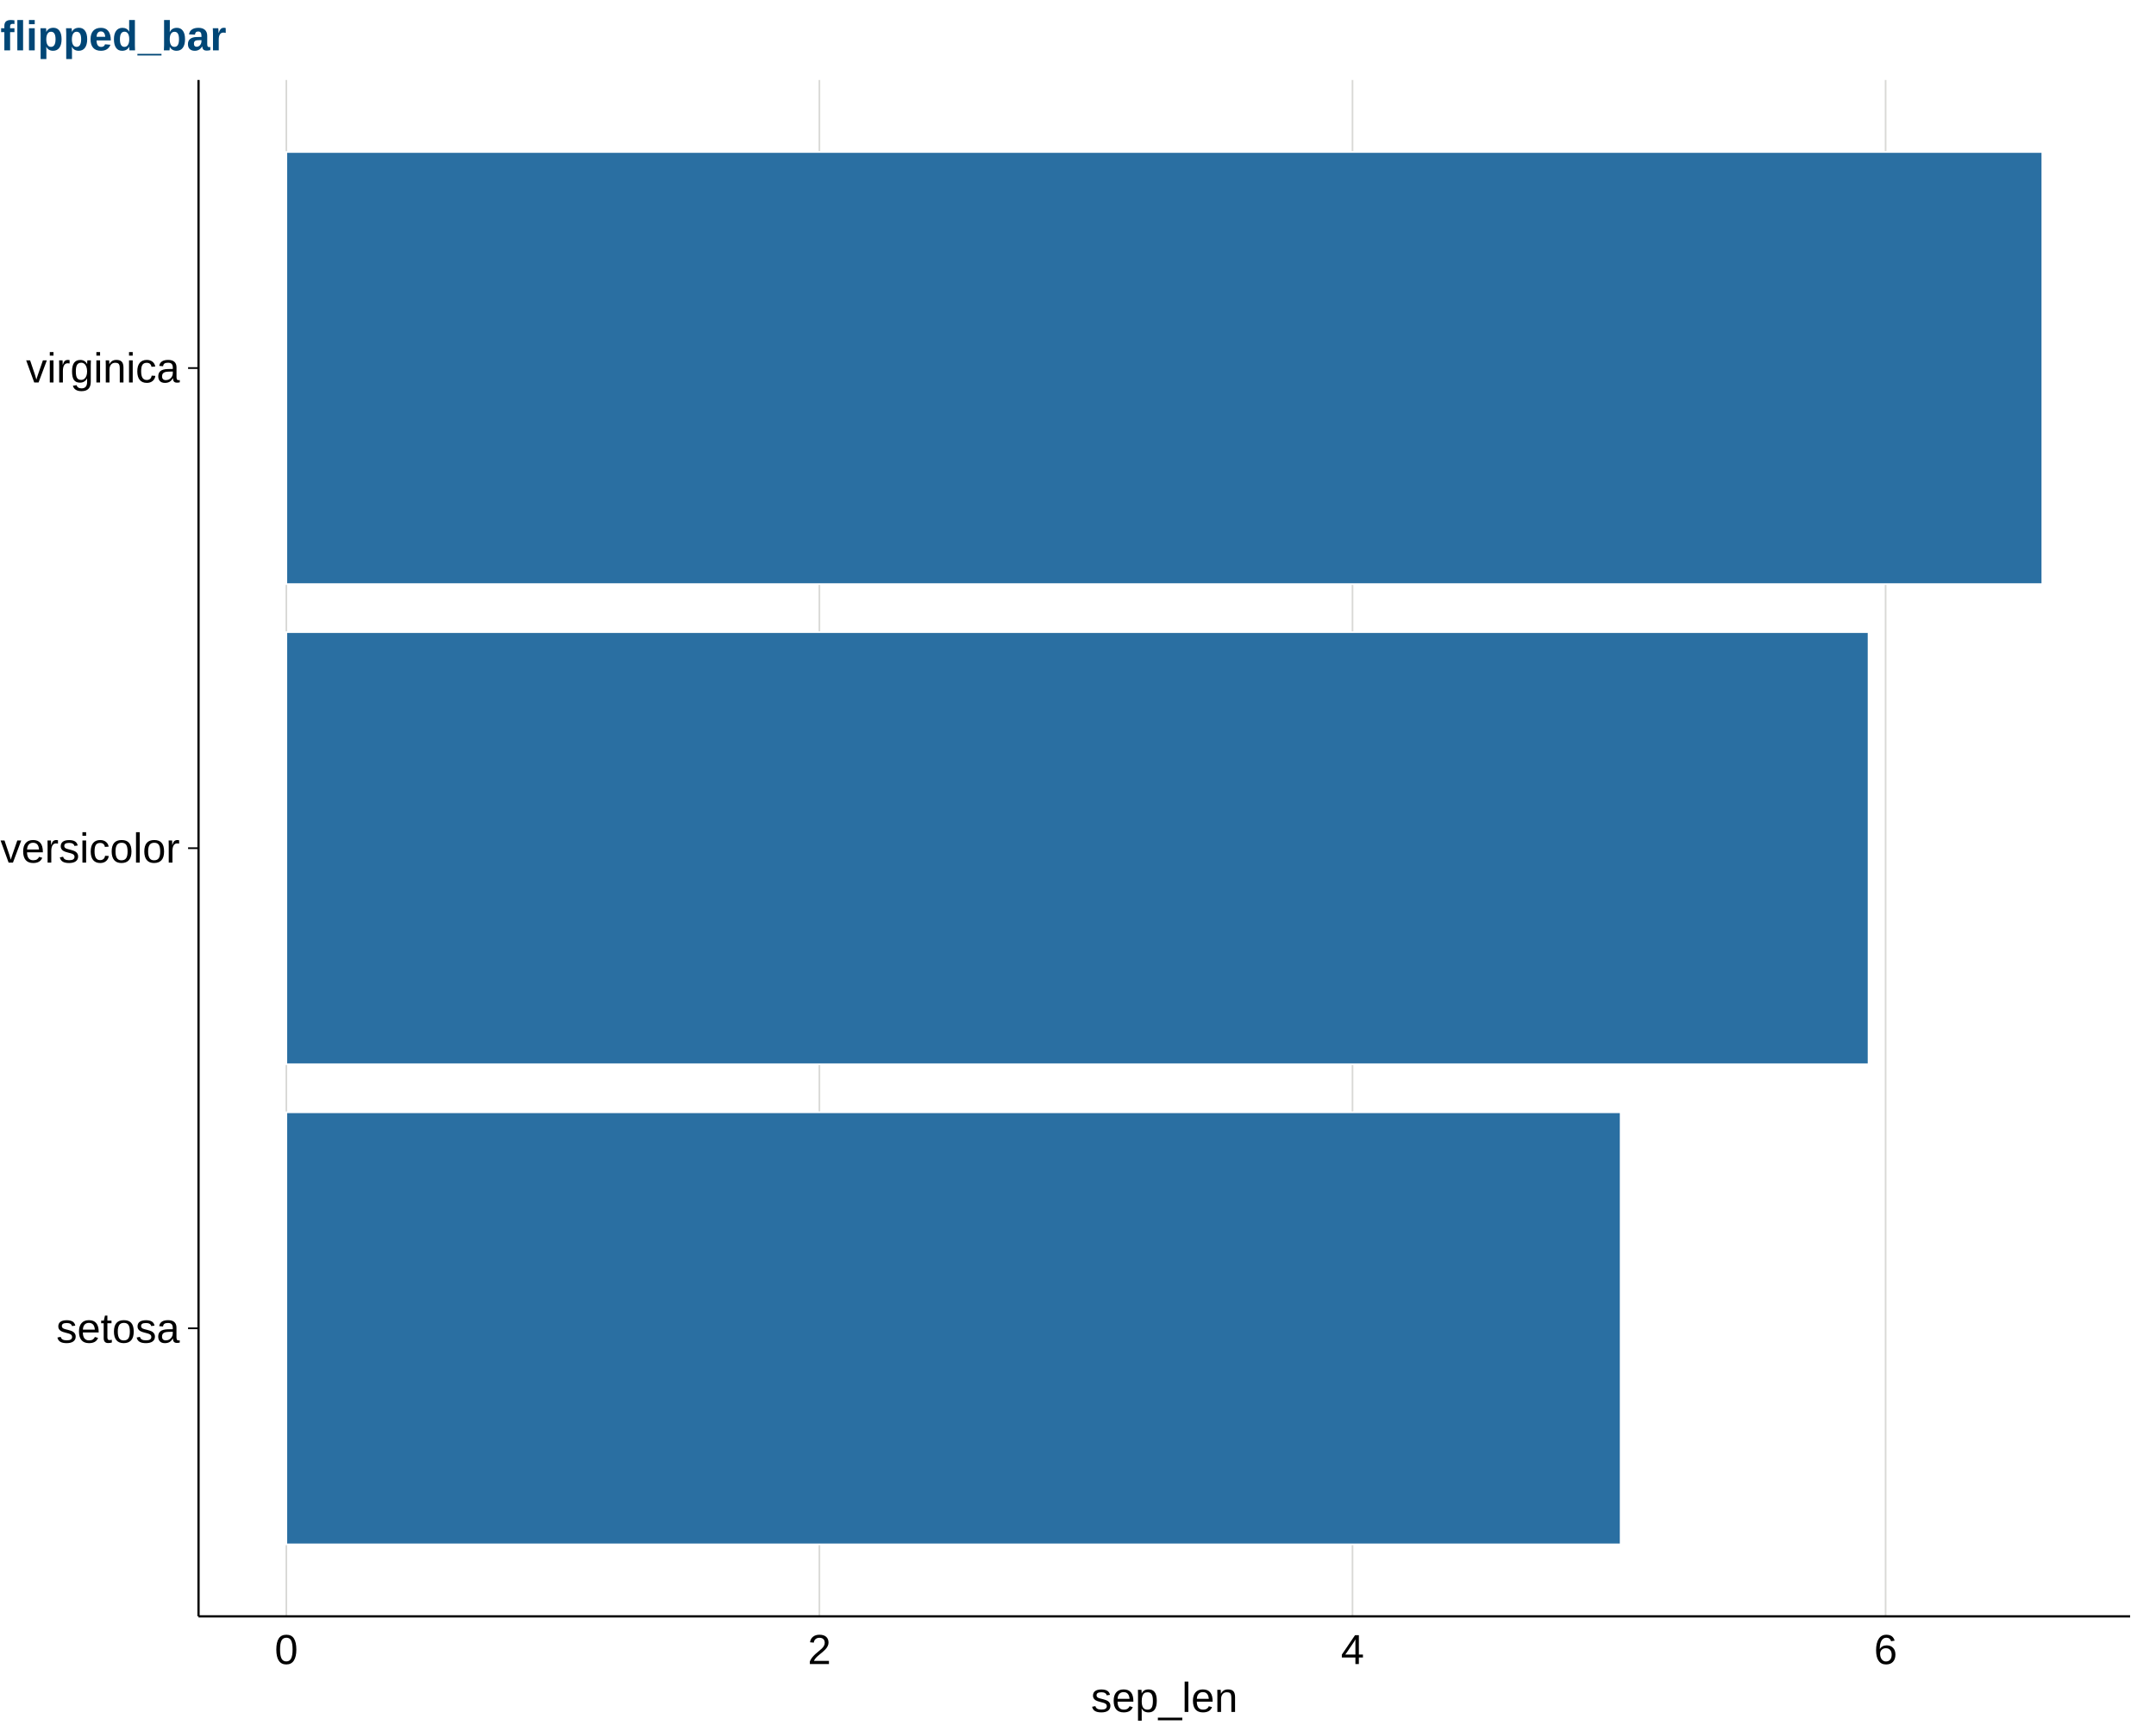
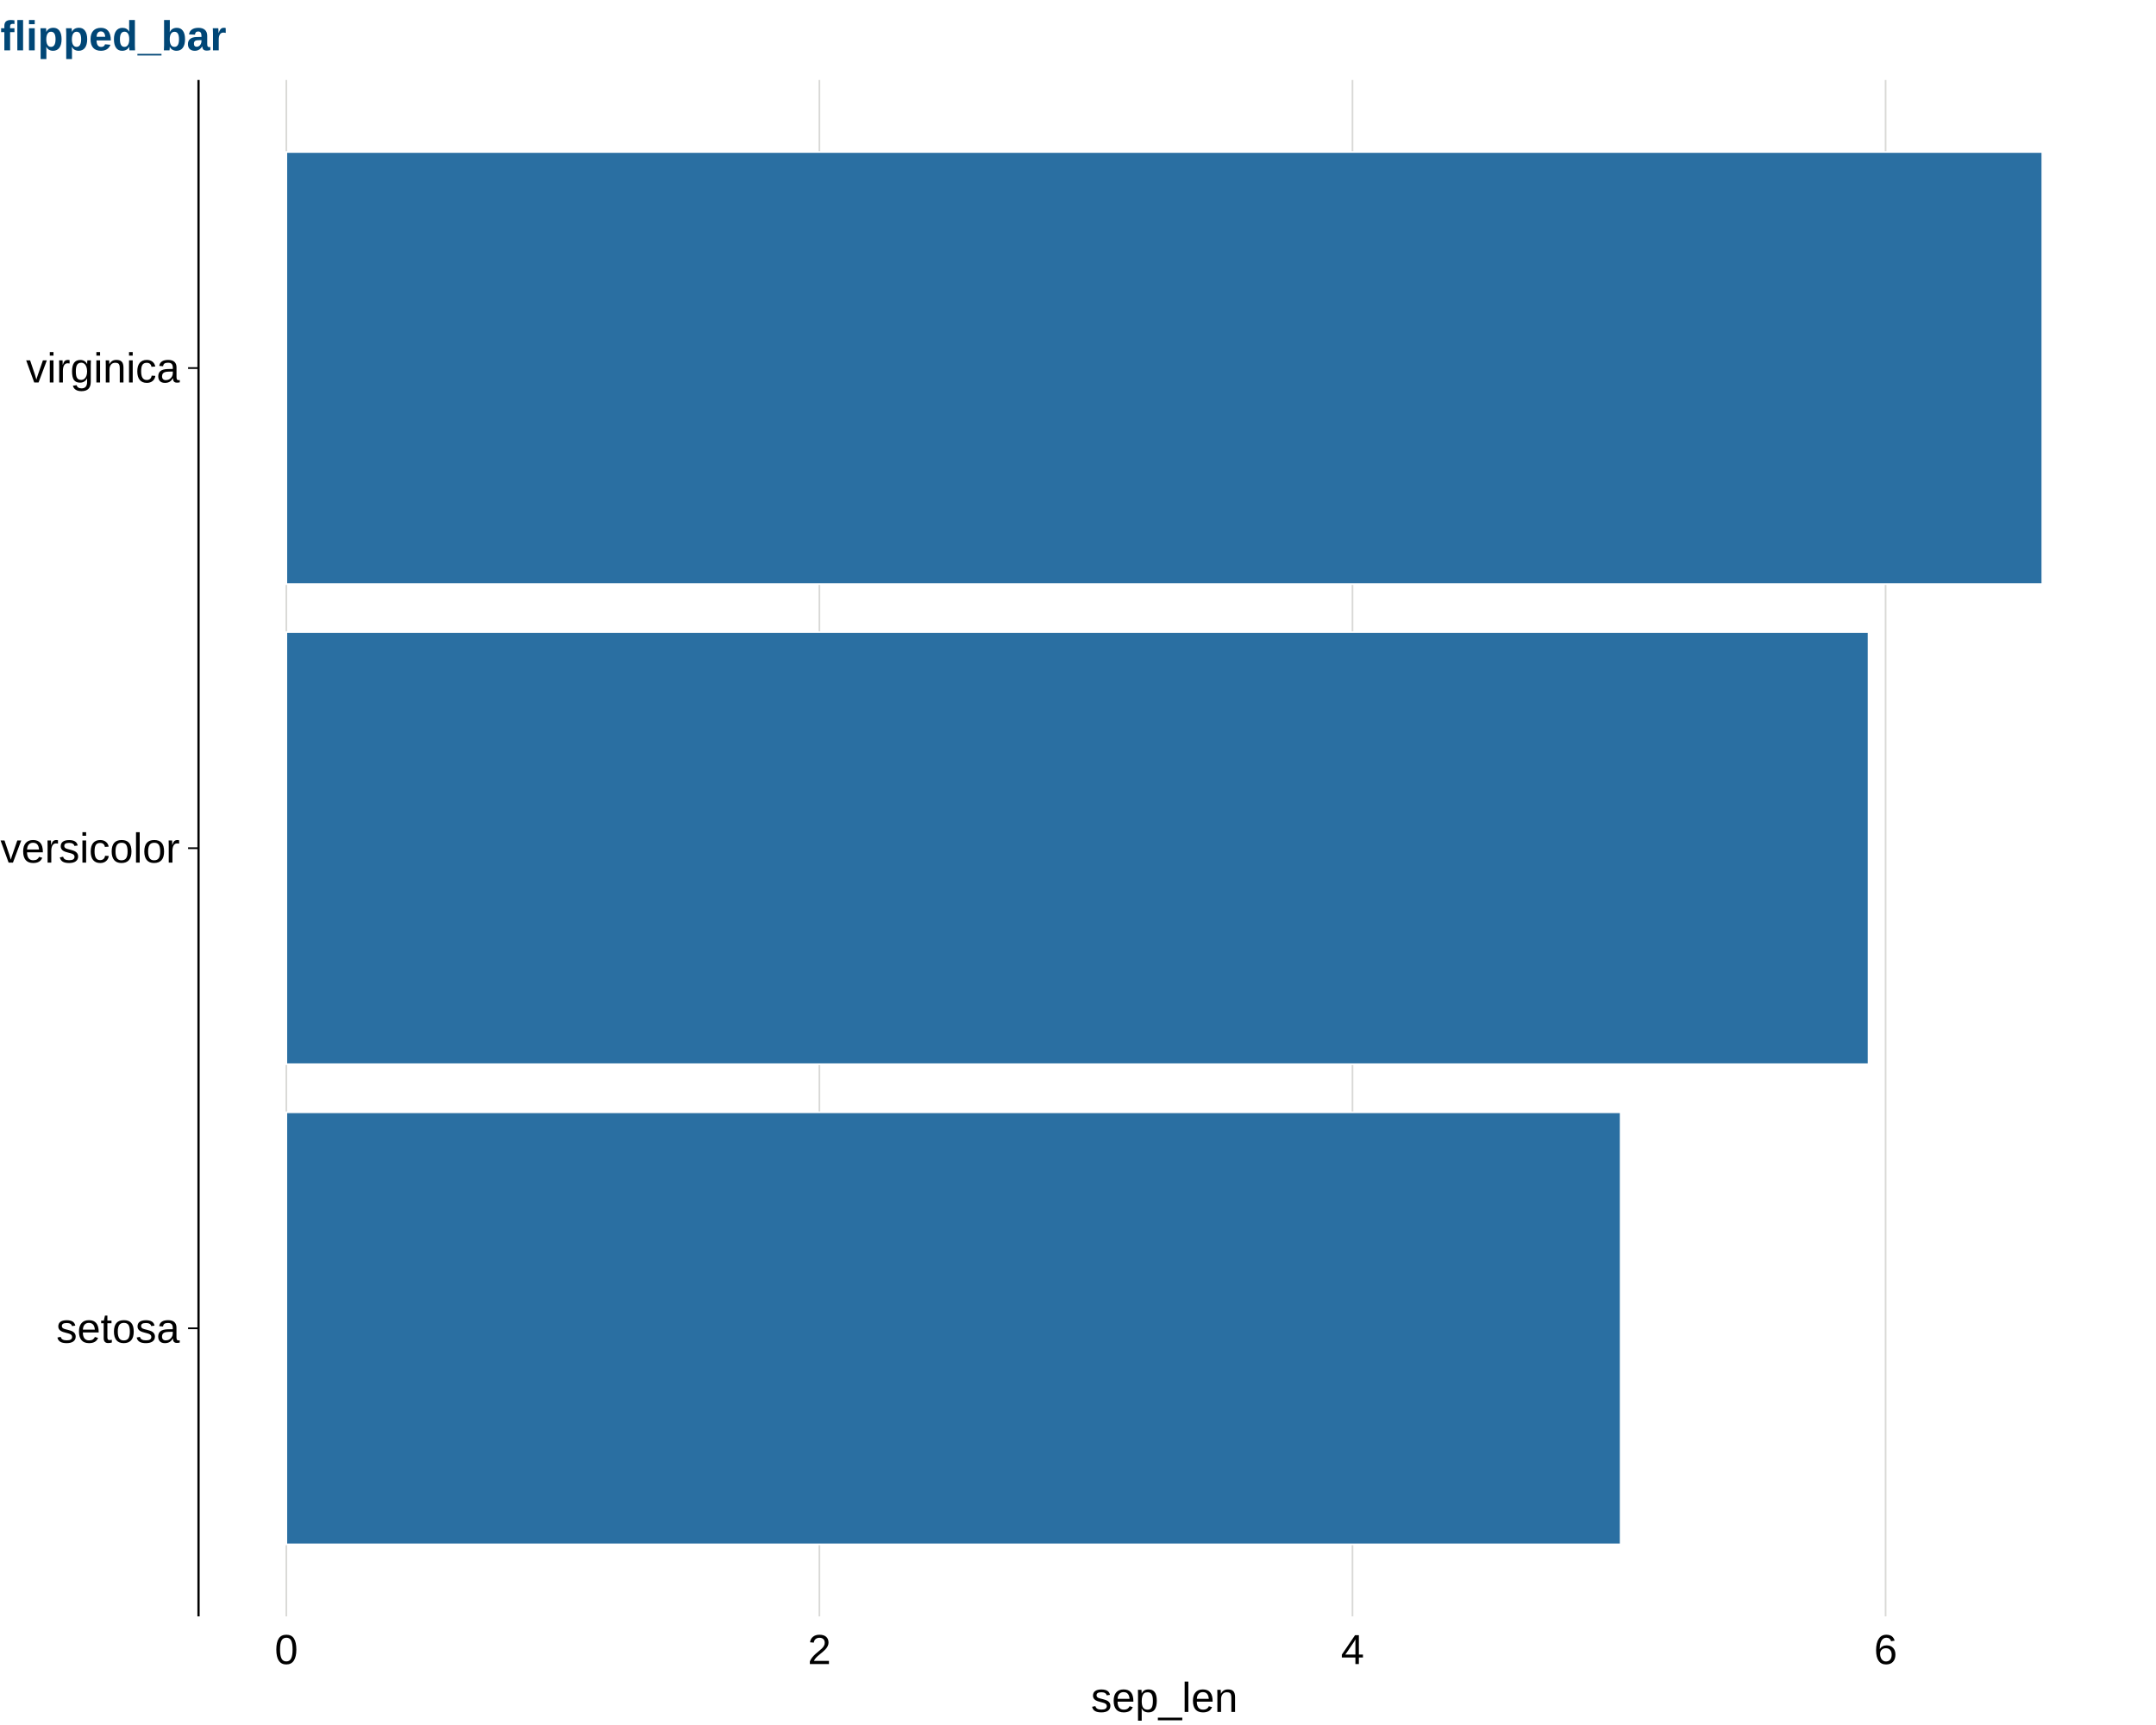
<svg xmlns="http://www.w3.org/2000/svg" viewBox="0 0 720.00 576.00">
  <defs>
    <style type="text/css">
    line, polyline, polygon, path, rect, circle {
      fill: none;
      stroke: #000000;
      stroke-linecap: round;
      stroke-linejoin: round;
      stroke-miterlimit: 10.00;
    }
  </style>
  </defs>
  <rect width="100%" height="100%" style="stroke: none; fill: #FFFFFF;" />
  <rect x="0.00" y="0.00" width="720.00" height="576.00" style="stroke-width: 0.75; stroke: none; fill: #FFFFFF;" />
  <defs>
    <clipPath id="cpNjYuMzB8NzExLjM2fDUzOS43M3wyNi43MQ==">
      <rect x="66.30" y="26.71" width="645.06" height="513.03" />
    </clipPath>
  </defs>
  <rect x="66.30" y="26.71" width="645.06" height="513.03" style="stroke-width: 0.75; stroke: none; fill: #FFFFFF;" clip-path="url(#cpNjYuMzB8NzExLjM2fDUzOS43M3wyNi43MQ==)" />
  <polyline points="95.62,539.73 95.62,26.71 " style="stroke-width: 0.56; stroke: #D9D9D6; stroke-linecap: butt;" clip-path="url(#cpNjYuMzB8NzExLjM2fDUzOS43M3wyNi43MQ==)" />
  <polyline points="273.64,539.73 273.64,26.71 " style="stroke-width: 0.56; stroke: #D9D9D6; stroke-linecap: butt;" clip-path="url(#cpNjYuMzB8NzExLjM2fDUzOS43M3wyNi43MQ==)" />
  <polyline points="451.67,539.73 451.67,26.71 " style="stroke-width: 0.56; stroke: #D9D9D6; stroke-linecap: butt;" clip-path="url(#cpNjYuMzB8NzExLjM2fDUzOS43M3wyNi43MQ==)" />
  <polyline points="629.70,539.73 629.70,26.71 " style="stroke-width: 0.56; stroke: #D9D9D6; stroke-linecap: butt;" clip-path="url(#cpNjYuMzB8NzExLjM2fDUzOS43M3wyNi43MQ==)" />
  <rect x="95.62" y="371.40" width="445.60" height="144.29" style="stroke-width: 0.56; stroke: #FFFFFF; stroke-linecap: square; stroke-linejoin: miter; fill: #2A6FA2;" clip-path="url(#cpNjYuMzB8NzExLjM2fDUzOS43M3wyNi43MQ==)" />
  <rect x="95.62" y="211.07" width="528.39" height="144.29" style="stroke-width: 0.56; stroke: #FFFFFF; stroke-linecap: square; stroke-linejoin: miter; fill: #2A6FA2;" clip-path="url(#cpNjYuMzB8NzExLjM2fDUzOS43M3wyNi43MQ==)" />
  <rect x="95.62" y="50.75" width="586.42" height="144.29" style="stroke-width: 0.56; stroke: #FFFFFF; stroke-linecap: square; stroke-linejoin: miter; fill: #2A6FA2;" clip-path="url(#cpNjYuMzB8NzExLjM2fDUzOS43M3wyNi43MQ==)" />
  <defs>
    <clipPath id="cpMC4wMHw3MjAuMDB8NTc2LjAwfDAuMDA=">
      <rect x="0.00" y="0.00" width="720.00" height="576.00" />
    </clipPath>
  </defs>
  <polyline points="66.30,539.73 66.30,26.71 " style="stroke-width: 0.75; stroke-linecap: butt;" clip-path="url(#cpMC4wMHw3MjAuMDB8NTc2LjAwfDAuMDA=)" />
  <g clip-path="url(#cpMC4wMHw3MjAuMDB8NTc2LjAwfDAuMDA=)">
    <text x="18.78" y="448.35" style="font-size: 14.00px; font-family: Liberation Sans;" textLength="41.23px" lengthAdjust="spacingAndGlyphs">setosa</text>
  </g>
  <g clip-path="url(#cpMC4wMHw3MjAuMDB8NTc2LjAwfDAuMDA=)">
    <text x="0.14" y="288.03" style="font-size: 14.00px; font-family: Liberation Sans;" textLength="59.88px" lengthAdjust="spacingAndGlyphs">versicolor</text>
  </g>
  <g clip-path="url(#cpMC4wMHw3MjAuMDB8NTc2LjAwfDAuMDA=)">
    <text x="8.69" y="127.71" style="font-size: 14.00px; font-family: Liberation Sans;" textLength="51.33px" lengthAdjust="spacingAndGlyphs">virginica</text>
  </g>
  <polyline points="62.81,443.54 66.30,443.54 " style="stroke-width: 0.56; stroke-linecap: butt;" clip-path="url(#cpMC4wMHw3MjAuMDB8NTc2LjAwfDAuMDA=)" />
  <polyline points="62.81,283.22 66.30,283.22 " style="stroke-width: 0.56; stroke-linecap: butt;" clip-path="url(#cpMC4wMHw3MjAuMDB8NTc2LjAwfDAuMDA=)" />
  <polyline points="62.81,122.90 66.30,122.90 " style="stroke-width: 0.56; stroke-linecap: butt;" clip-path="url(#cpMC4wMHw3MjAuMDB8NTc2LjAwfDAuMDA=)" />
-   <polyline points="66.30,539.73 711.36,539.73 " style="stroke-width: 0.75; stroke-linecap: butt;" clip-path="url(#cpMC4wMHw3MjAuMDB8NTc2LjAwfDAuMDA=)" />
  <g clip-path="url(#cpMC4wMHw3MjAuMDB8NTc2LjAwfDAuMDA=)">
    <text x="91.73" y="555.64" style="font-size: 14.00px; font-family: Liberation Sans;" textLength="7.78px" lengthAdjust="spacingAndGlyphs">0</text>
  </g>
  <g clip-path="url(#cpMC4wMHw3MjAuMDB8NTc2LjAwfDAuMDA=)">
    <text x="269.75" y="555.64" style="font-size: 14.00px; font-family: Liberation Sans;" textLength="7.78px" lengthAdjust="spacingAndGlyphs">2</text>
  </g>
  <g clip-path="url(#cpMC4wMHw3MjAuMDB8NTc2LjAwfDAuMDA=)">
    <text x="447.78" y="555.64" style="font-size: 14.00px; font-family: Liberation Sans;" textLength="7.78px" lengthAdjust="spacingAndGlyphs">4</text>
  </g>
  <g clip-path="url(#cpMC4wMHw3MjAuMDB8NTc2LjAwfDAuMDA=)">
    <text x="625.81" y="555.64" style="font-size: 14.00px; font-family: Liberation Sans;" textLength="7.78px" lengthAdjust="spacingAndGlyphs">6</text>
  </g>
  <g clip-path="url(#cpMC4wMHw3MjAuMDB8NTc2LjAwfDAuMDA=)">
    <text x="364.32" y="571.65" style="font-size: 14.00px; font-family: Liberation Sans;" textLength="49.02px" lengthAdjust="spacingAndGlyphs">sep_len</text>
  </g>
  <g clip-path="url(#cpMC4wMHw3MjAuMDB8NTc2LjAwfDAuMDA=)">
    <text x="0.14" y="16.82" style="font-size: 14.00px; font-weight: bold; fill: #004676; font-family: Liberation Sans;" textLength="75.42px" lengthAdjust="spacingAndGlyphs">flipped_bar</text>
  </g>
</svg>
